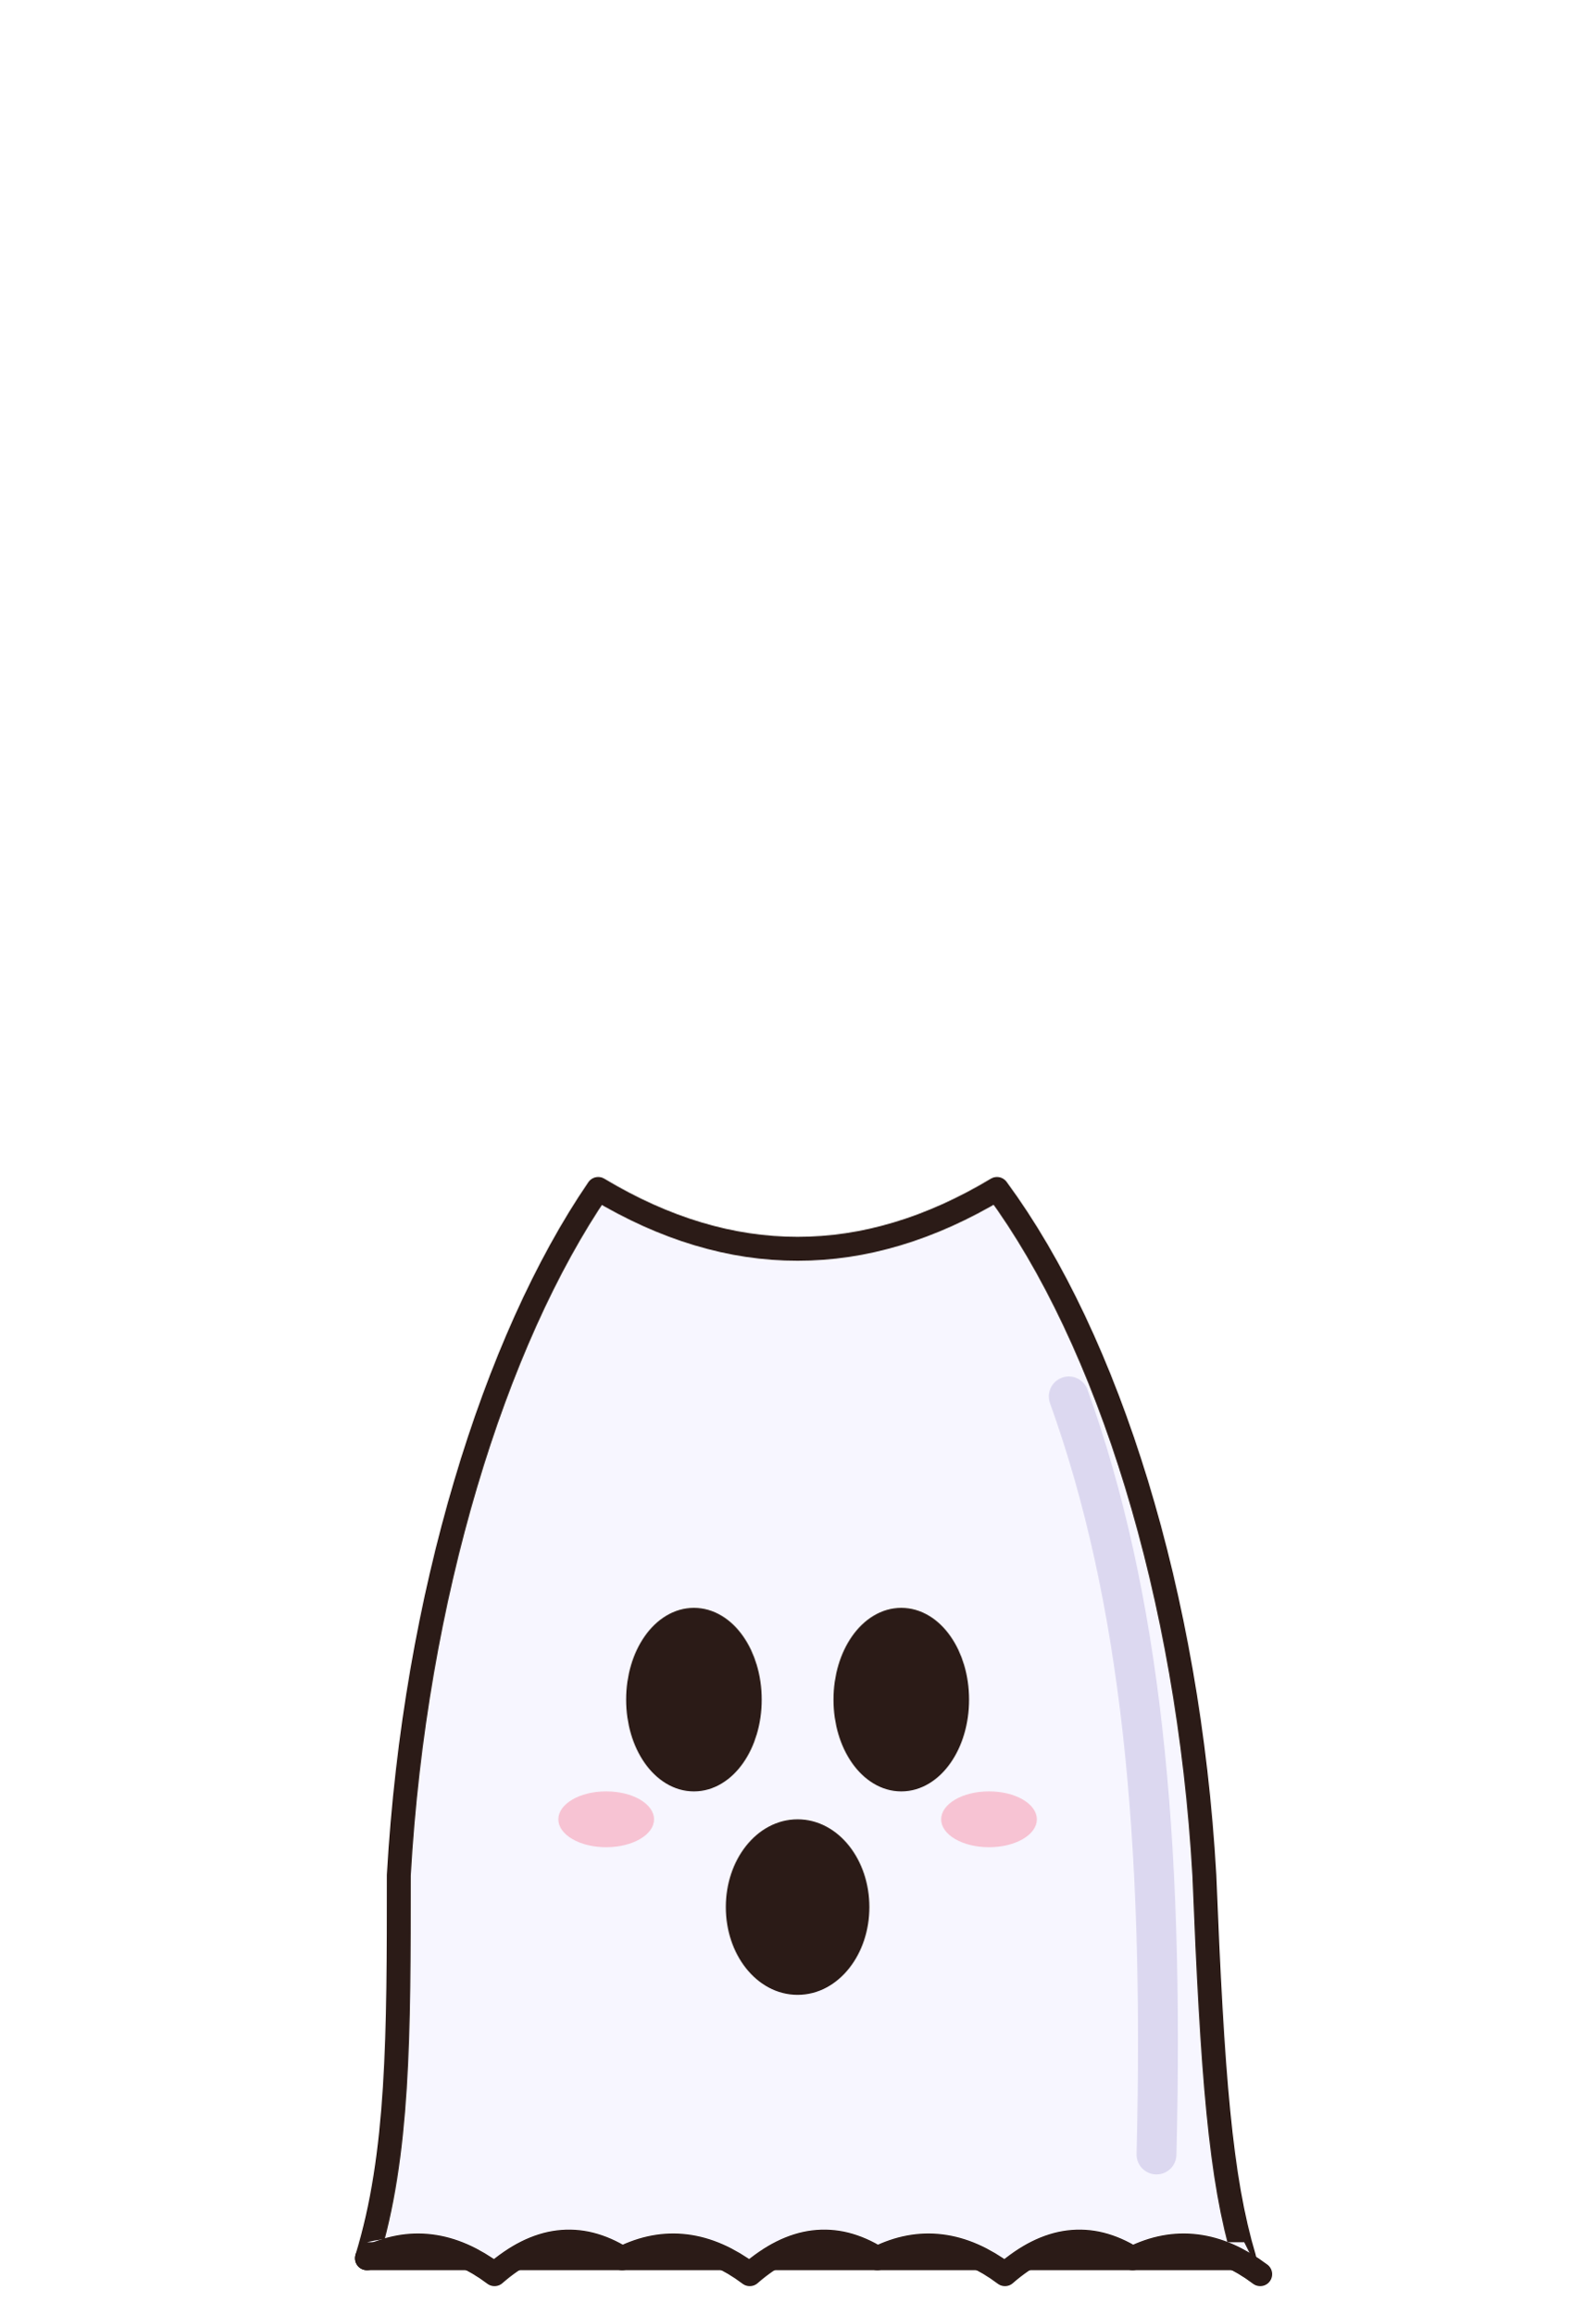
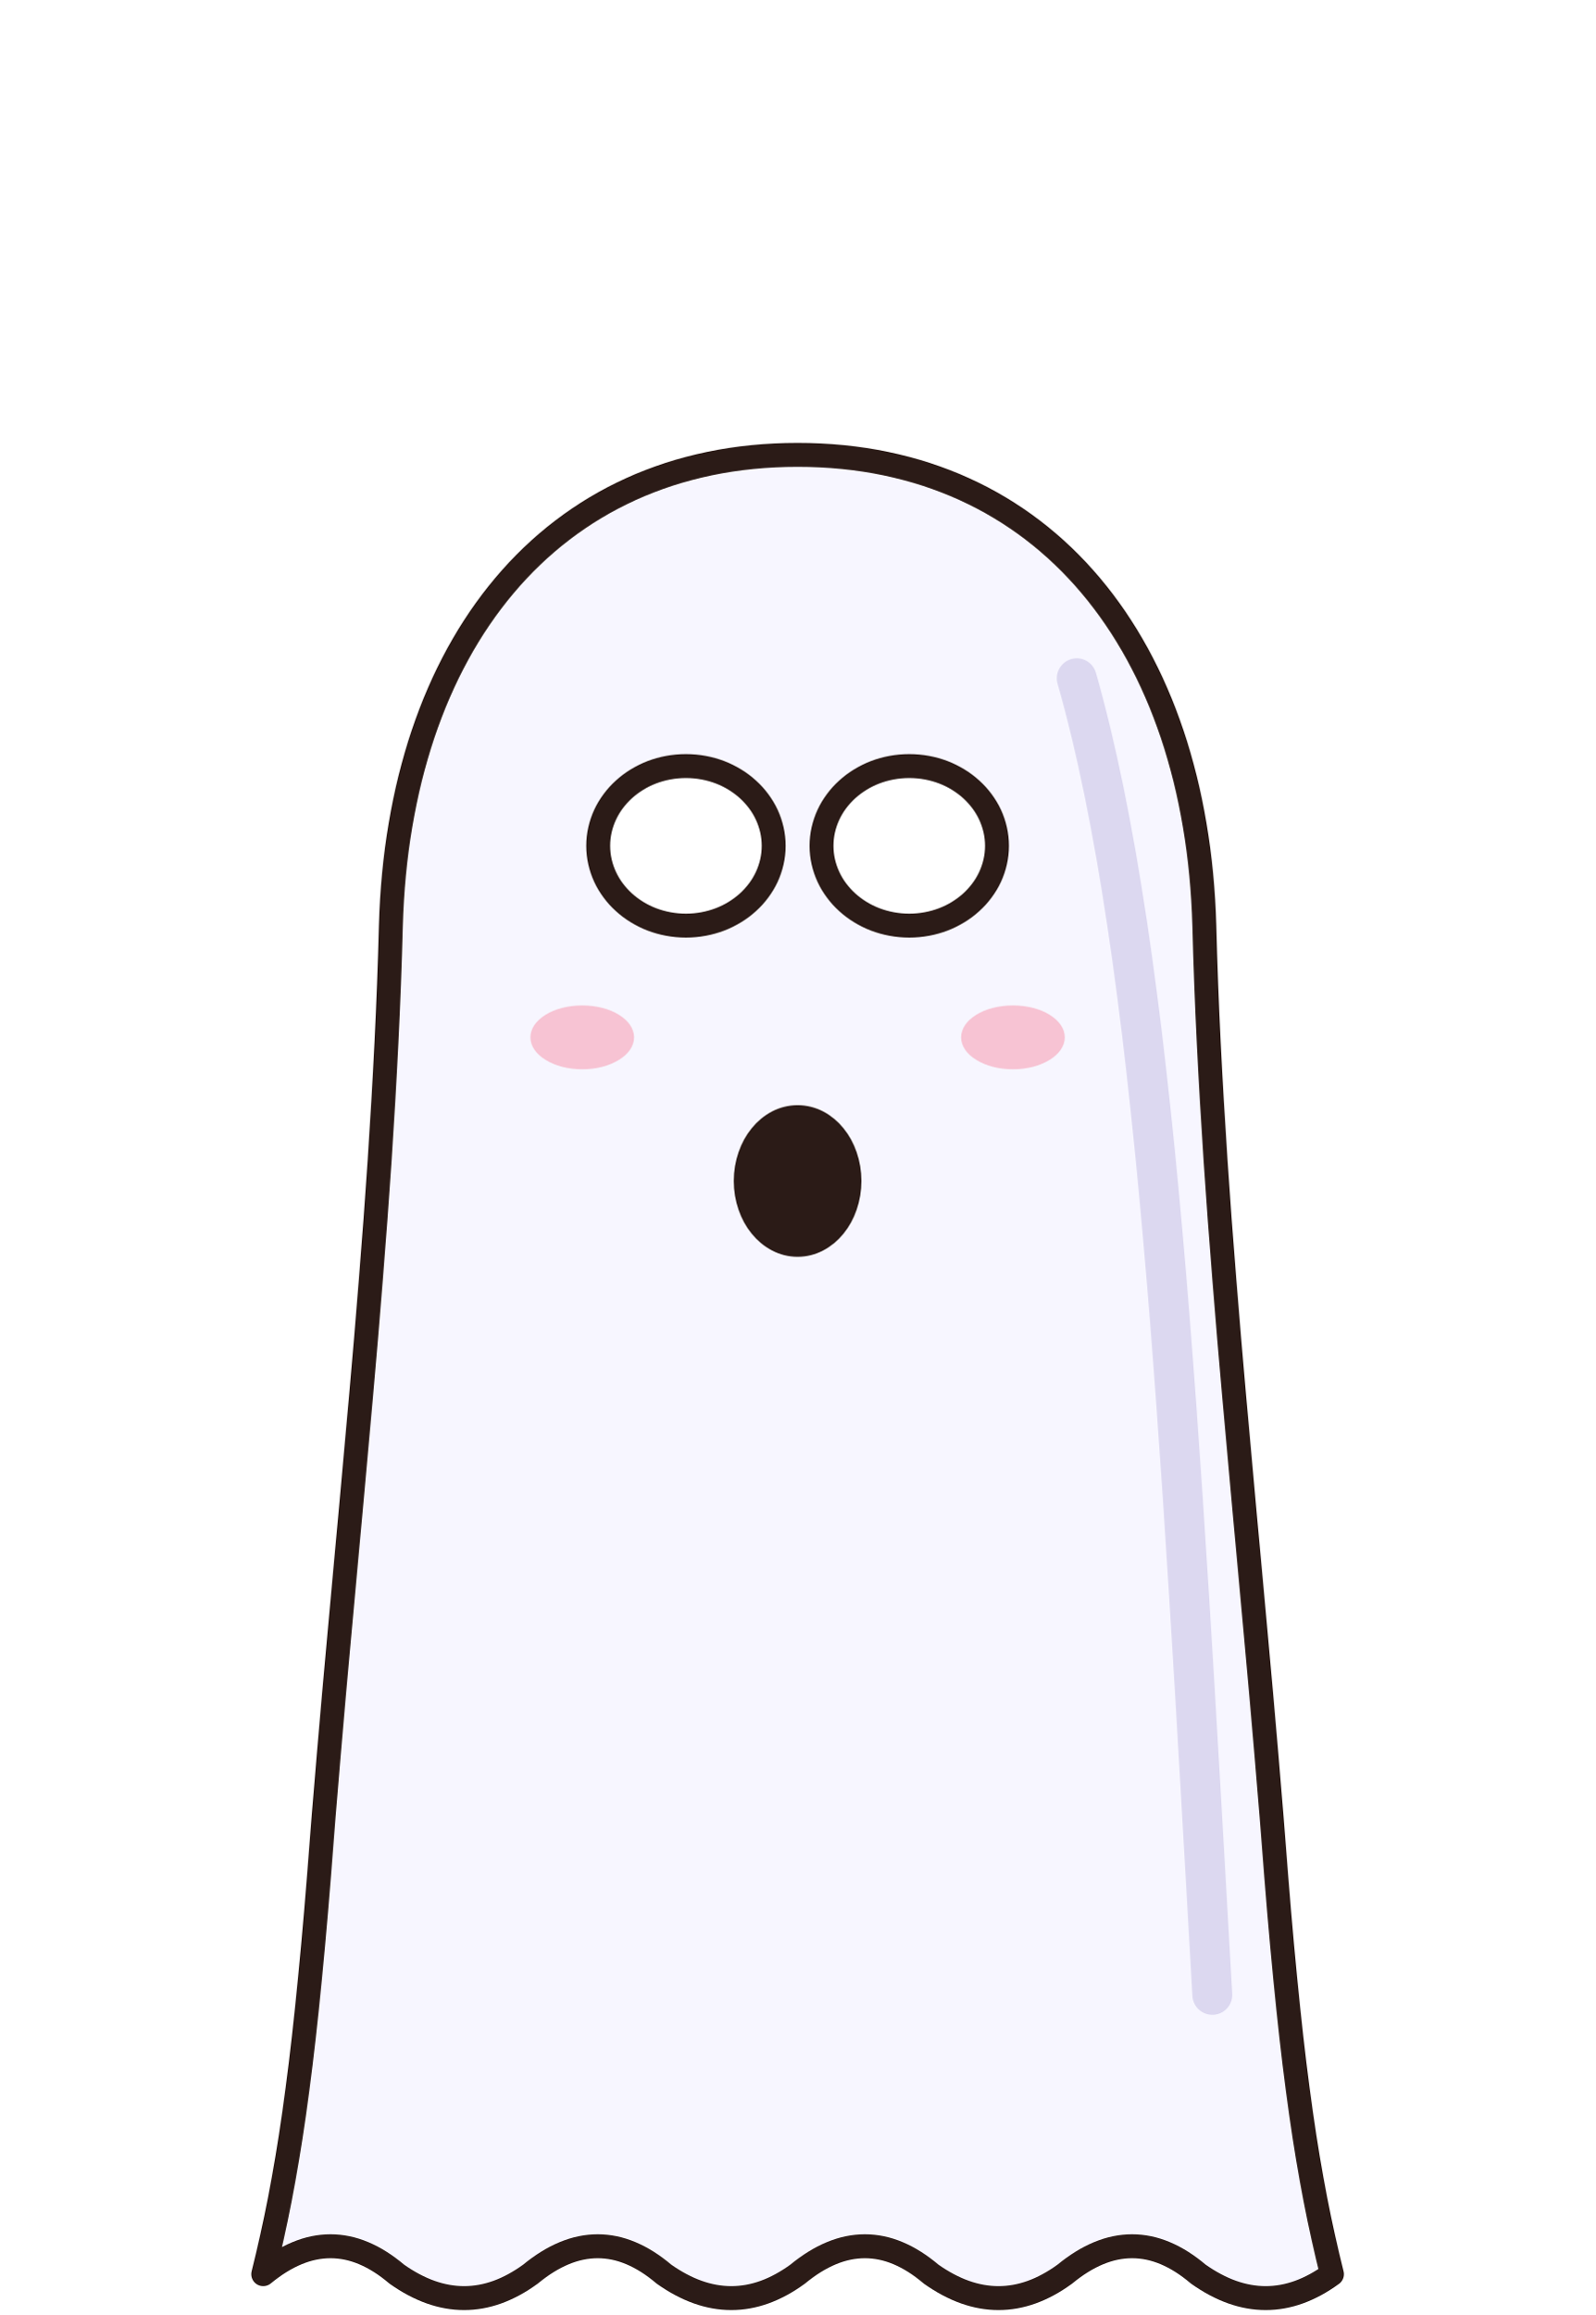
<svg xmlns="http://www.w3.org/2000/svg" viewBox="0 -100 400 580">
  <g stroke="#2b1b17" stroke-width="6" stroke-linejoin="round" stroke-linecap="round">
-     <path fill="#F7F6FF" d="M150,198 Q200,228 250,198 C278,236 298,300 302,370 C304,420 306,446 312,466 L92,466 C100,440 100,410 100,370 C104,300 124,236 150,198 Z" />
-     <path fill="#F7F6FF" d="M92,462 Q108,458 124,470 Q140,456 156,466 Q172,458 188,470 Q204,456 220,466 Q236,458 252,470 Q268,456 284,466 Q300,458 316,470 L312,462 Z" stroke="none" />
-     <path fill="none" d="M92,466 Q108,458 124,470 Q140,456 156,466 Q172,458 188,470 Q204,456 220,466 Q236,458 252,470 Q268,456 284,466 Q300,458 316,470" />
-     <path d="M268,250 C286,300 292,360 290,440" fill="none" stroke="#DCD8F0" stroke-width="10" />
-     <ellipse cx="174" cy="326" rx="14" ry="20" fill="#2b1b17" />
-     <ellipse cx="226" cy="326" rx="14" ry="20" fill="#2b1b17" />
-     <ellipse cx="200" cy="378" rx="15" ry="19" fill="#2b1b17" />
+     <path fill="#F7F6FF" fill-rule="evenodd" d="M200,14 C138,14 100,62 98,132 C96,210 86,290 80,370 C76,420 72,446 66,470 Q83.0,456 99.5,470 Q116.5,482 133.0,470 Q150.0,456 166.5,470 Q183.5,482 200.0,470 Q217.0,456 233.5,470 Q250.5,482 267.0,470 Q284.0,456 300.5,470 Q317.5,482 334.0,470 C328,446 324,420 320,370 C314,290 304,210 302,132 C300,62 262,14 200,14 Z M150,112 a22,20 0 1,0 44,0 a22,20 0 1,0 -44,0 Z M206,112 a22,20 0 1,0 44,0 a22,20 0 1,0 -44,0 Z" />
+     <path d="M270,70 C290,140 296,260 304,400" fill="none" stroke="#DCD8F0" stroke-width="10" />
+     <ellipse cx="200" cy="196" rx="13" ry="16" fill="#2b1b17" />
    <g fill="#F7B6C8" stroke="none" opacity=".8">
-       <ellipse cx="152" cy="356" rx="12" ry="7" />
-       <ellipse cx="248" cy="356" rx="12" ry="7" />
+       <ellipse cx="146" cy="160" rx="13" ry="8" />
+       <ellipse cx="254" cy="160" rx="13" ry="8" />
    </g>
  </g>
</svg>
